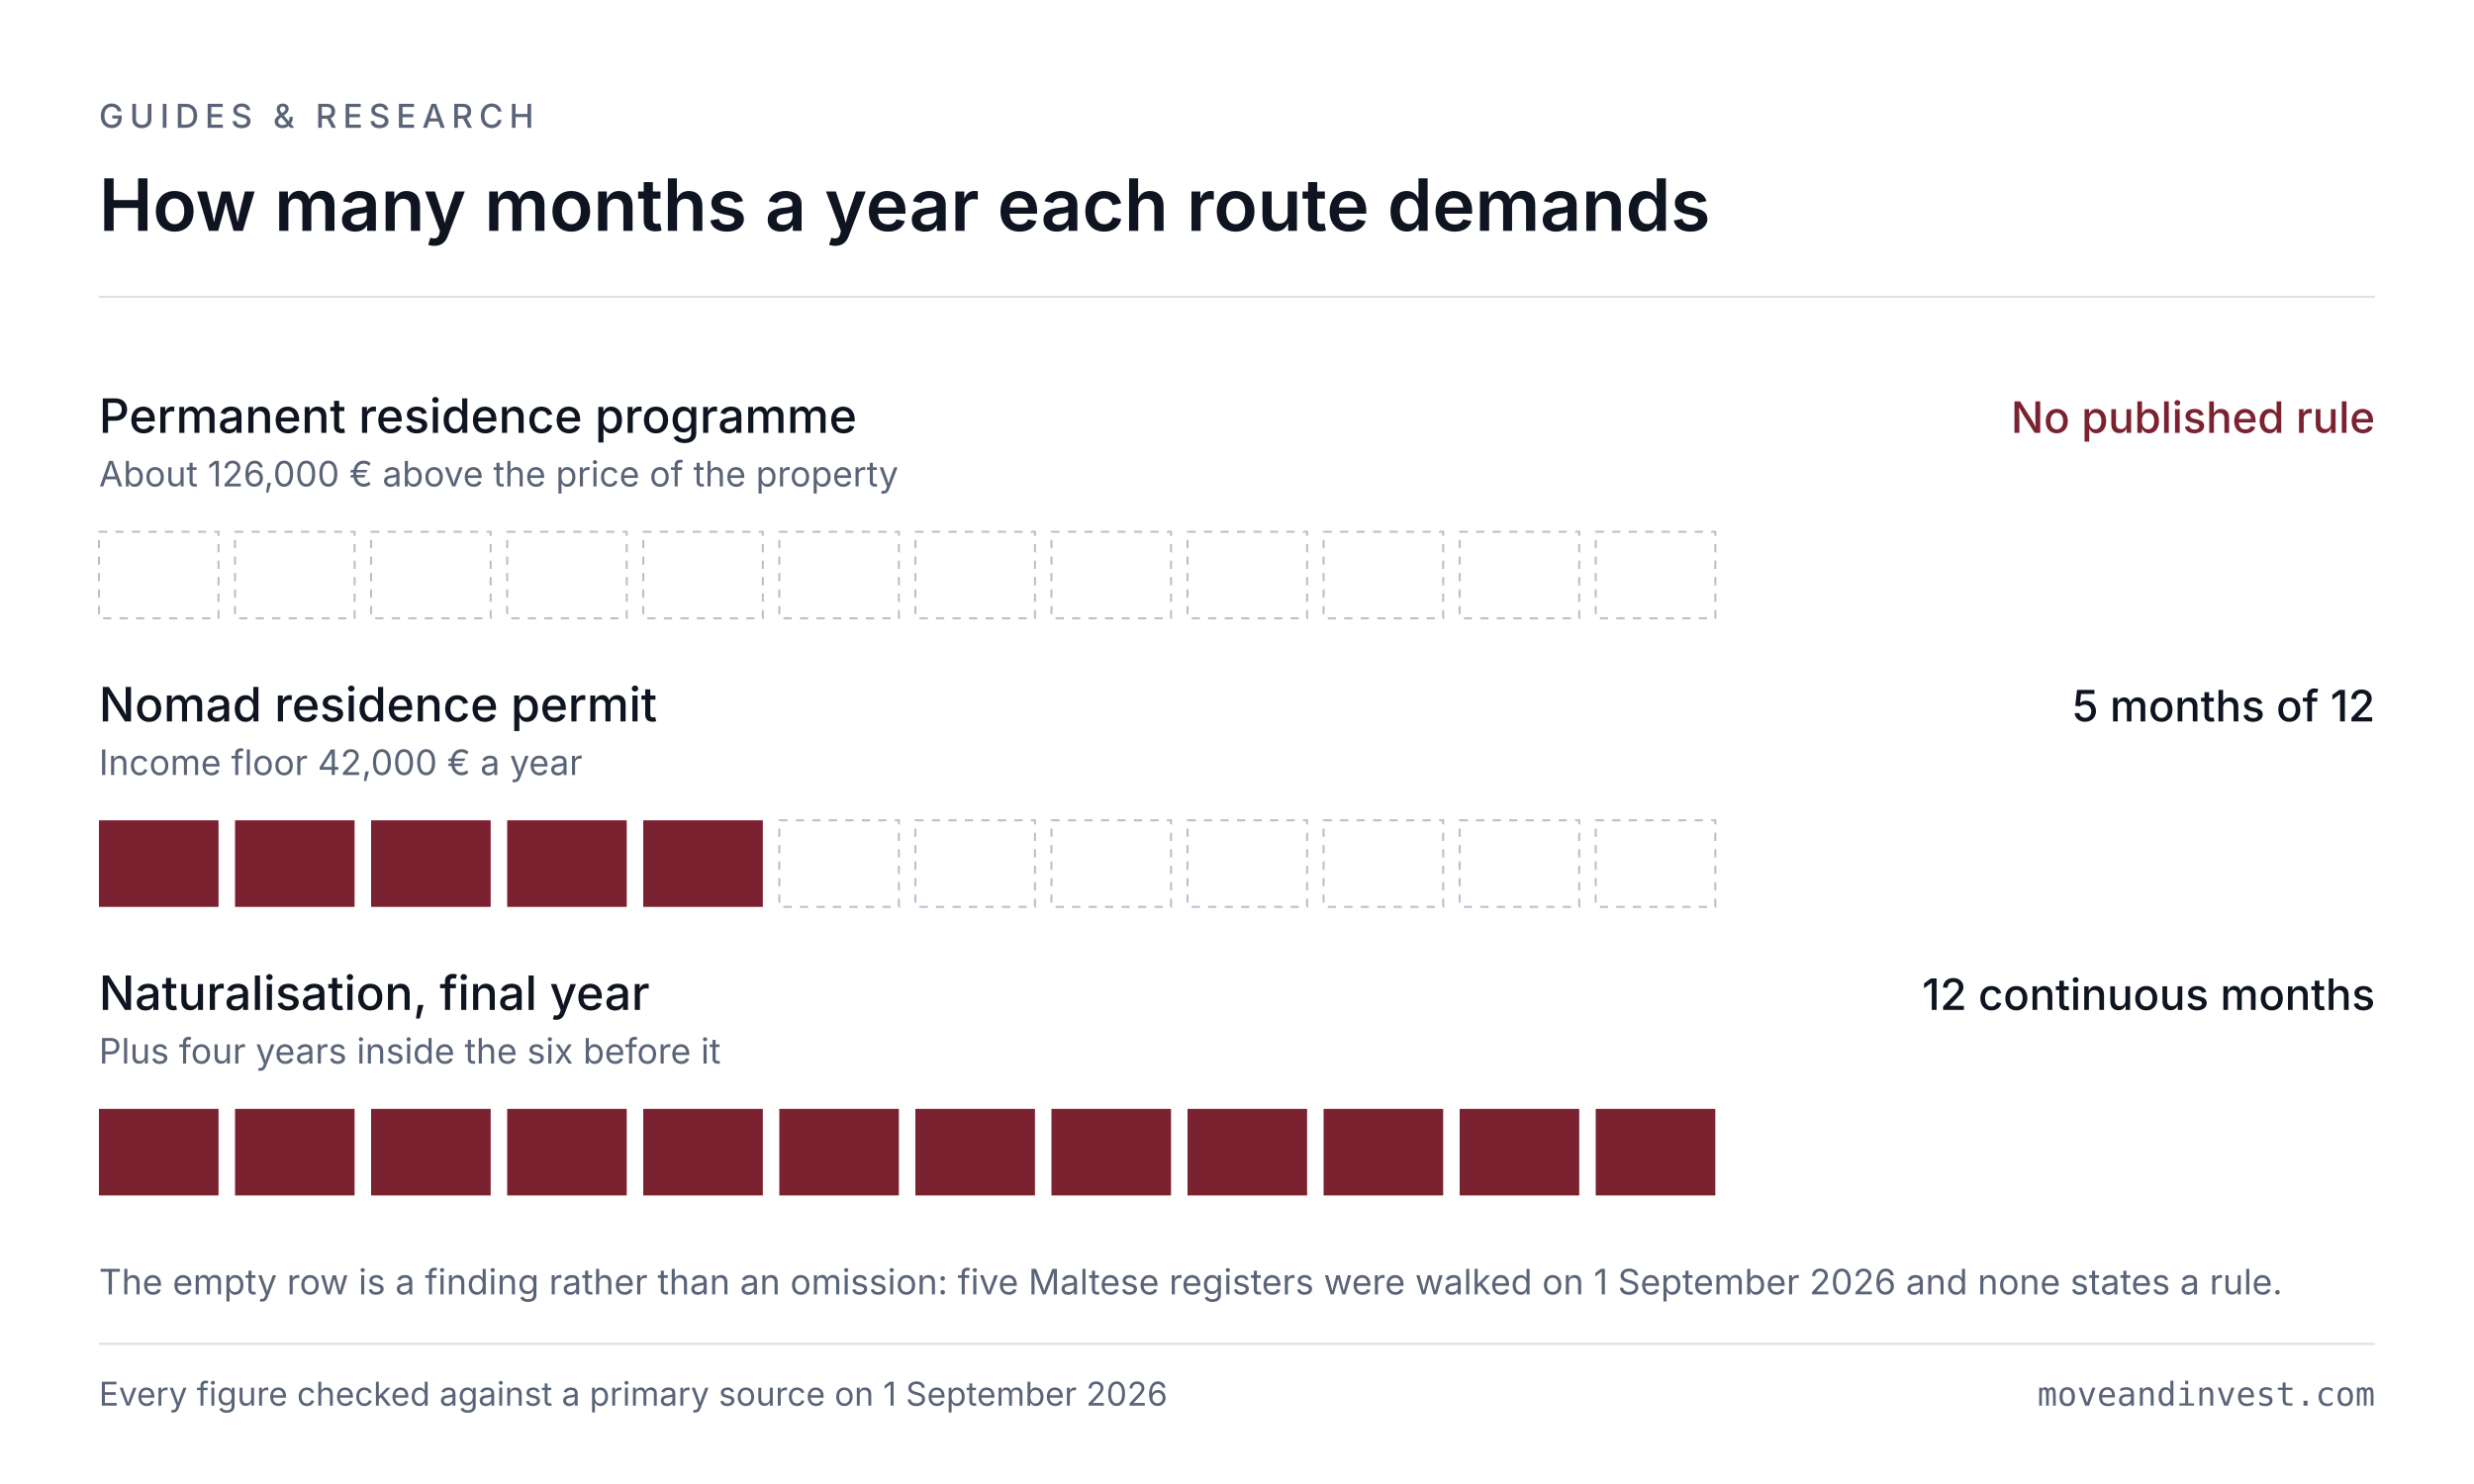
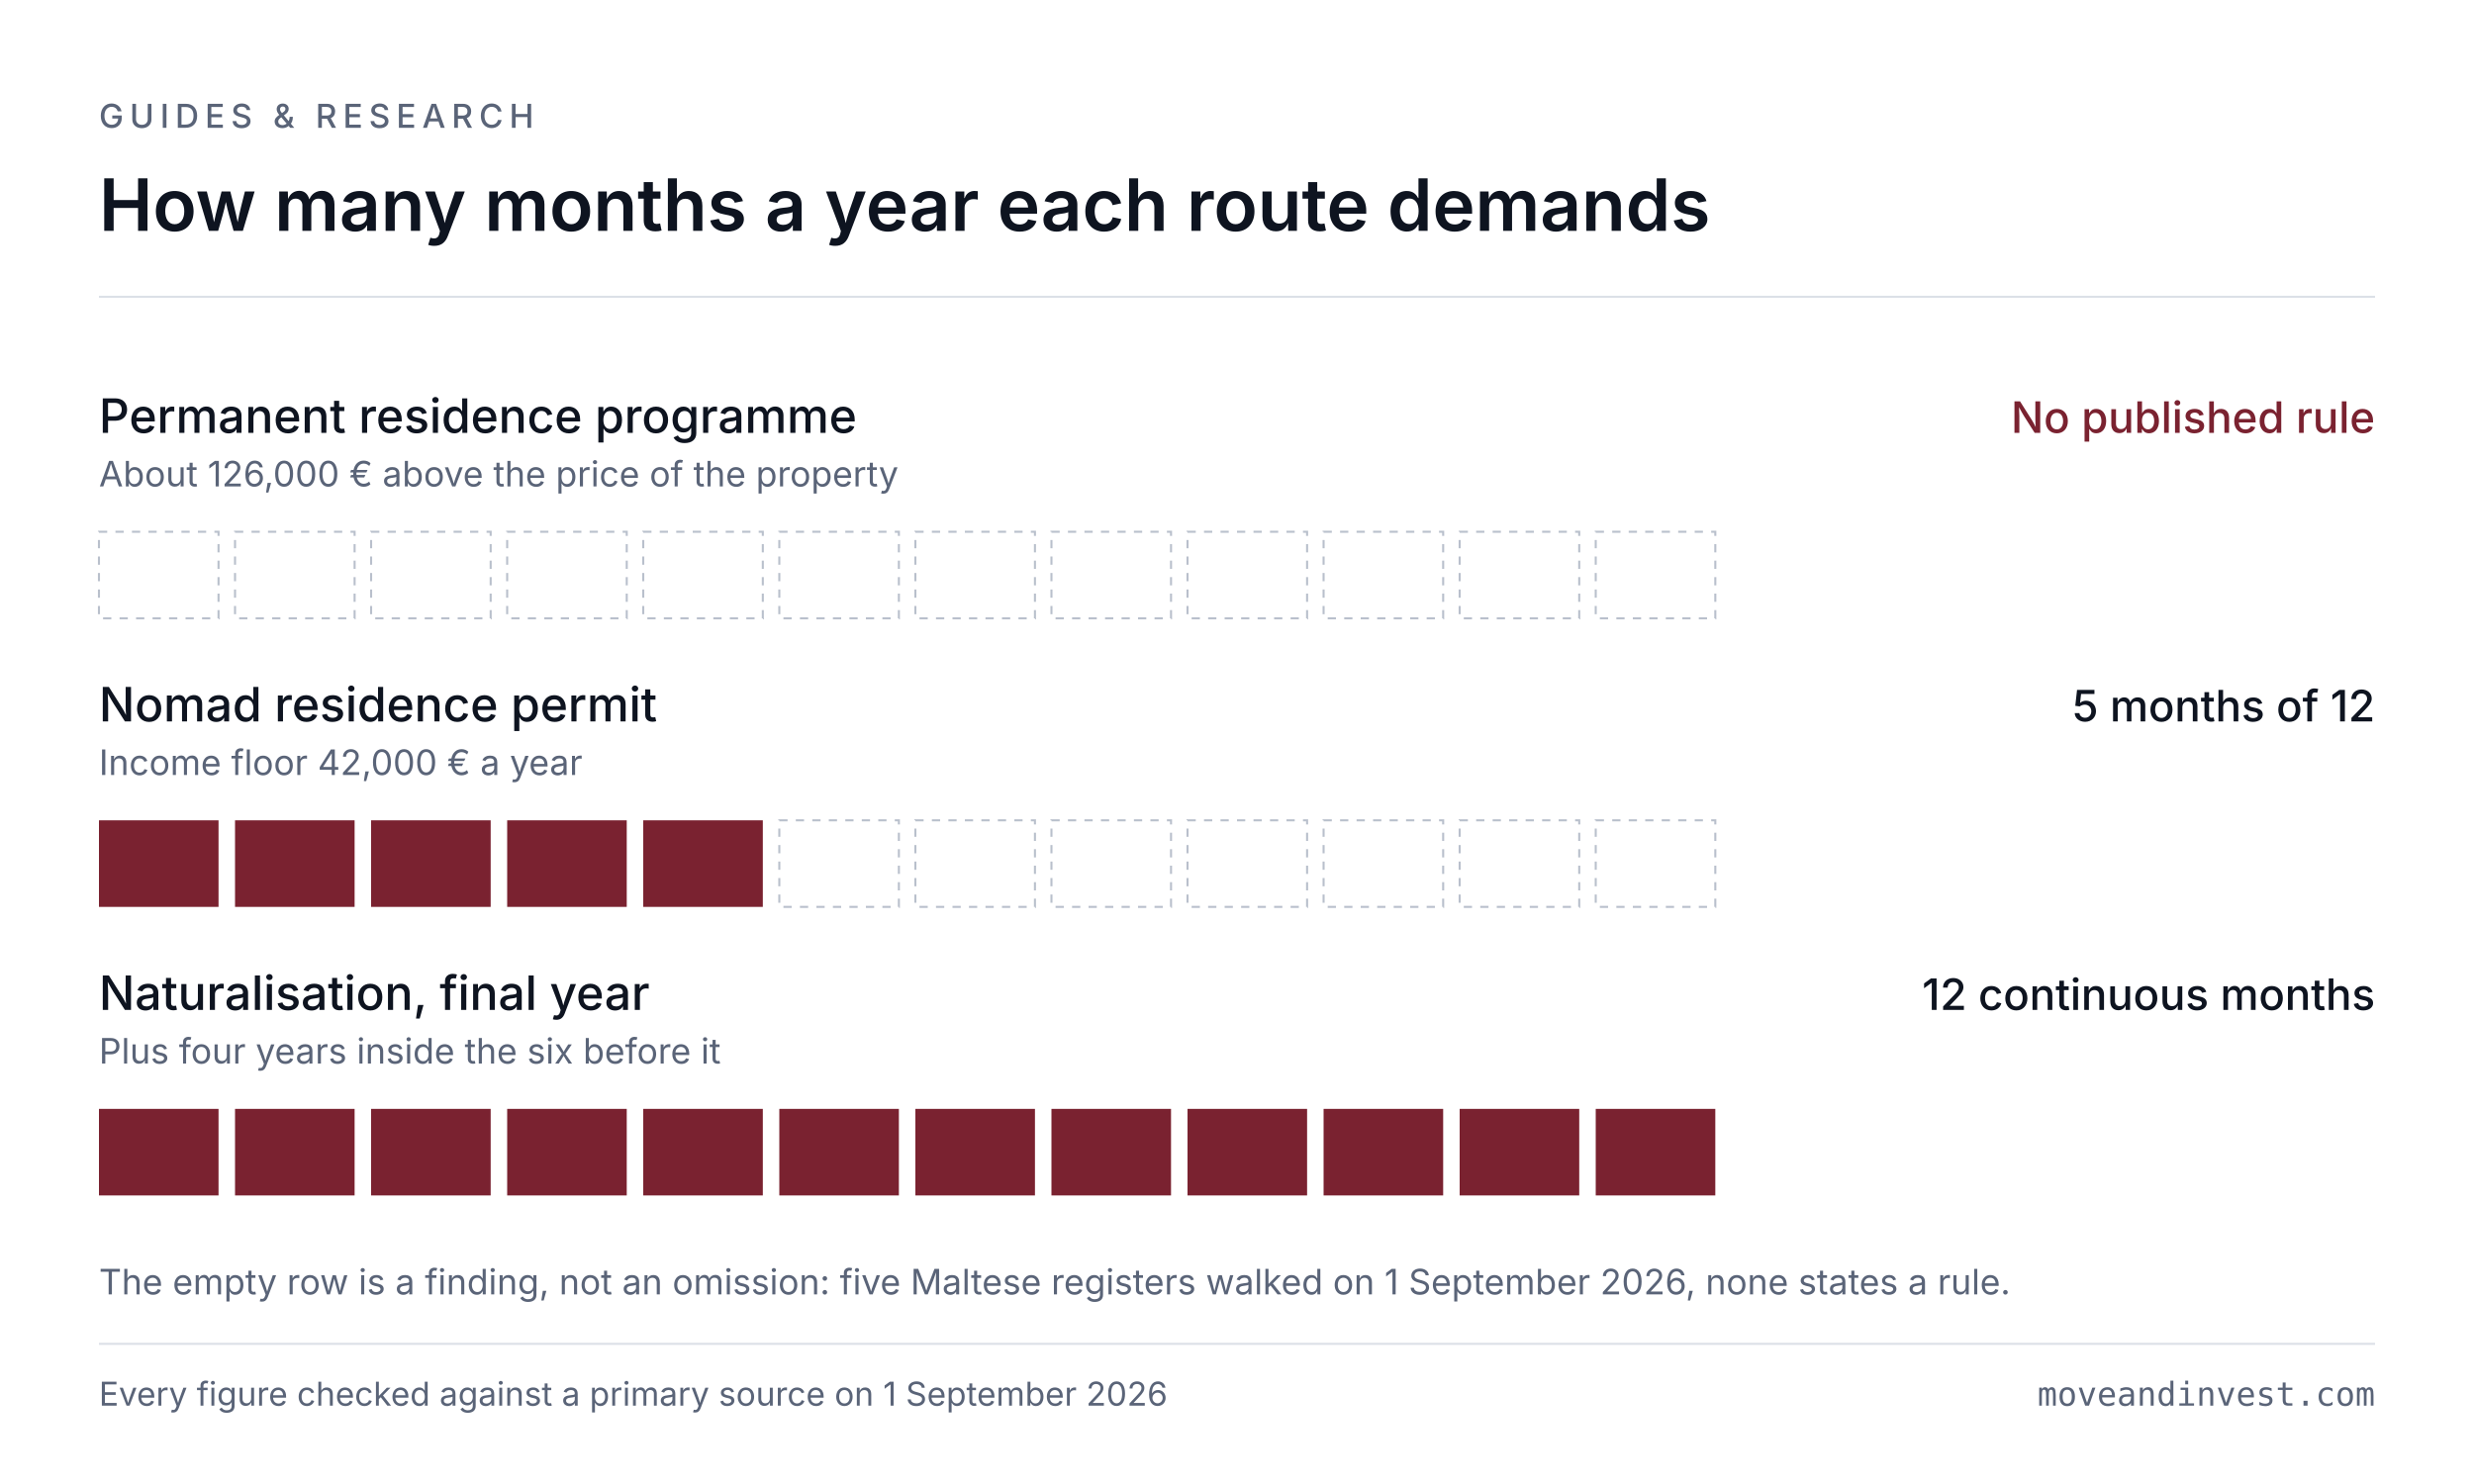
<svg xmlns="http://www.w3.org/2000/svg" viewBox="0 0 1200 720" width="1200" height="720" role="img" aria-label="How many months a year each route demands">
  <rect width="1200" height="720" fill="#ffffff" />
  <text x="48" y="62" font-family="Inter, system-ui, sans-serif" font-size="16" font-weight="500" fill="#5a6478" text-anchor="start" letter-spacing="2.93">GUIDES &amp; RESEARCH</text>
  <text x="48" y="112" font-family="Inter, system-ui, sans-serif" font-size="35" font-weight="600" fill="#0e1420" text-anchor="start">How many months a year each route demands</text>
  <line x1="48" y1="144" x2="1152" y2="144" stroke="#dce0e7" stroke-width="1" />
  <text x="48" y="210" font-family="Inter, system-ui, sans-serif" font-size="23" font-weight="500" fill="#0e1420" text-anchor="start">Permanent residence programme</text>
  <text x="1152" y="210" font-family="Inter, system-ui, sans-serif" font-size="21" font-weight="500" fill="#7a2230" text-anchor="end">No published rule</text>
  <text x="48" y="236" font-family="Inter, system-ui, sans-serif" font-size="17" font-weight="400" fill="#5a6478" text-anchor="start">About 126,000 € above the price of the property</text>
  <rect x="48" y="258" width="58" height="42" fill="#ffffff" stroke="#b9c0cc" stroke-width="1" stroke-dasharray="4 4" />
  <rect x="114" y="258" width="58" height="42" fill="#ffffff" stroke="#b9c0cc" stroke-width="1" stroke-dasharray="4 4" />
  <rect x="180" y="258" width="58" height="42" fill="#ffffff" stroke="#b9c0cc" stroke-width="1" stroke-dasharray="4 4" />
  <rect x="246" y="258" width="58" height="42" fill="#ffffff" stroke="#b9c0cc" stroke-width="1" stroke-dasharray="4 4" />
  <rect x="312" y="258" width="58" height="42" fill="#ffffff" stroke="#b9c0cc" stroke-width="1" stroke-dasharray="4 4" />
  <rect x="378" y="258" width="58" height="42" fill="#ffffff" stroke="#b9c0cc" stroke-width="1" stroke-dasharray="4 4" />
  <rect x="444" y="258" width="58" height="42" fill="#ffffff" stroke="#b9c0cc" stroke-width="1" stroke-dasharray="4 4" />
  <rect x="510" y="258" width="58" height="42" fill="#ffffff" stroke="#b9c0cc" stroke-width="1" stroke-dasharray="4 4" />
  <rect x="576" y="258" width="58" height="42" fill="#ffffff" stroke="#b9c0cc" stroke-width="1" stroke-dasharray="4 4" />
  <rect x="642" y="258" width="58" height="42" fill="#ffffff" stroke="#b9c0cc" stroke-width="1" stroke-dasharray="4 4" />
  <rect x="708" y="258" width="58" height="42" fill="#ffffff" stroke="#b9c0cc" stroke-width="1" stroke-dasharray="4 4" />
  <rect x="774" y="258" width="58" height="42" fill="#ffffff" stroke="#b9c0cc" stroke-width="1" stroke-dasharray="4 4" />
  <text x="48" y="350" font-family="Inter, system-ui, sans-serif" font-size="23" font-weight="500" fill="#0e1420" text-anchor="start">Nomad residence permit</text>
  <text x="1152" y="350" font-family="Inter, system-ui, sans-serif" font-size="21" font-weight="500" fill="#0e1420" text-anchor="end">5 months of 12</text>
  <text x="48" y="376" font-family="Inter, system-ui, sans-serif" font-size="17" font-weight="400" fill="#5a6478" text-anchor="start">Income floor 42,000 € a year</text>
  <rect x="48" y="398" width="58" height="42" fill="#7a2230" />
  <rect x="114" y="398" width="58" height="42" fill="#7a2230" />
  <rect x="180" y="398" width="58" height="42" fill="#7a2230" />
  <rect x="246" y="398" width="58" height="42" fill="#7a2230" />
  <rect x="312" y="398" width="58" height="42" fill="#7a2230" />
  <rect x="378" y="398" width="58" height="42" fill="#ffffff" stroke="#b9c0cc" stroke-width="1" stroke-dasharray="4 4" />
  <rect x="444" y="398" width="58" height="42" fill="#ffffff" stroke="#b9c0cc" stroke-width="1" stroke-dasharray="4 4" />
  <rect x="510" y="398" width="58" height="42" fill="#ffffff" stroke="#b9c0cc" stroke-width="1" stroke-dasharray="4 4" />
  <rect x="576" y="398" width="58" height="42" fill="#ffffff" stroke="#b9c0cc" stroke-width="1" stroke-dasharray="4 4" />
  <rect x="642" y="398" width="58" height="42" fill="#ffffff" stroke="#b9c0cc" stroke-width="1" stroke-dasharray="4 4" />
  <rect x="708" y="398" width="58" height="42" fill="#ffffff" stroke="#b9c0cc" stroke-width="1" stroke-dasharray="4 4" />
  <rect x="774" y="398" width="58" height="42" fill="#ffffff" stroke="#b9c0cc" stroke-width="1" stroke-dasharray="4 4" />
  <text x="48" y="490" font-family="Inter, system-ui, sans-serif" font-size="23" font-weight="500" fill="#0e1420" text-anchor="start">Naturalisation, final year</text>
  <text x="1152" y="490" font-family="Inter, system-ui, sans-serif" font-size="21" font-weight="500" fill="#0e1420" text-anchor="end">12 continuous months</text>
  <text x="48" y="516" font-family="Inter, system-ui, sans-serif" font-size="17" font-weight="400" fill="#5a6478" text-anchor="start">Plus four years inside the six before it</text>
  <rect x="48" y="538" width="58" height="42" fill="#7a2230" />
  <rect x="114" y="538" width="58" height="42" fill="#7a2230" />
  <rect x="180" y="538" width="58" height="42" fill="#7a2230" />
  <rect x="246" y="538" width="58" height="42" fill="#7a2230" />
  <rect x="312" y="538" width="58" height="42" fill="#7a2230" />
  <rect x="378" y="538" width="58" height="42" fill="#7a2230" />
  <rect x="444" y="538" width="58" height="42" fill="#7a2230" />
  <rect x="510" y="538" width="58" height="42" fill="#7a2230" />
  <rect x="576" y="538" width="58" height="42" fill="#7a2230" />
  <rect x="642" y="538" width="58" height="42" fill="#7a2230" />
  <rect x="708" y="538" width="58" height="42" fill="#7a2230" />
  <rect x="774" y="538" width="58" height="42" fill="#7a2230" />
-   <text x="48" y="628" font-family="Inter, system-ui, sans-serif" font-size="17" font-weight="400" fill="#5a6478" text-anchor="start">The empty row is a finding rather than an omission: five Maltese registers were walked on 1 September 2026 and none states a rule.</text>
+   <text x="48" y="628" font-family="Inter, system-ui, sans-serif" font-size="17" font-weight="400" fill="#5a6478" text-anchor="start">The empty row is a finding, not an omission: five Maltese registers walked on 1 September 2026, none states a rule.</text>
  <line x1="48" y1="652" x2="1152" y2="652" stroke="#dce0e7" stroke-width="1" />
  <text x="48" y="682" font-family="Inter, system-ui, sans-serif" font-size="16" font-weight="400" fill="#5a6478" text-anchor="start">Every figure checked against a primary source on 1 September 2026</text>
  <text x="1152" y="682" font-family="'JetBrains Mono', ui-monospace, monospace" font-size="16" font-weight="400" fill="#5a6478" text-anchor="end">moveandinvest.com</text>
</svg>
